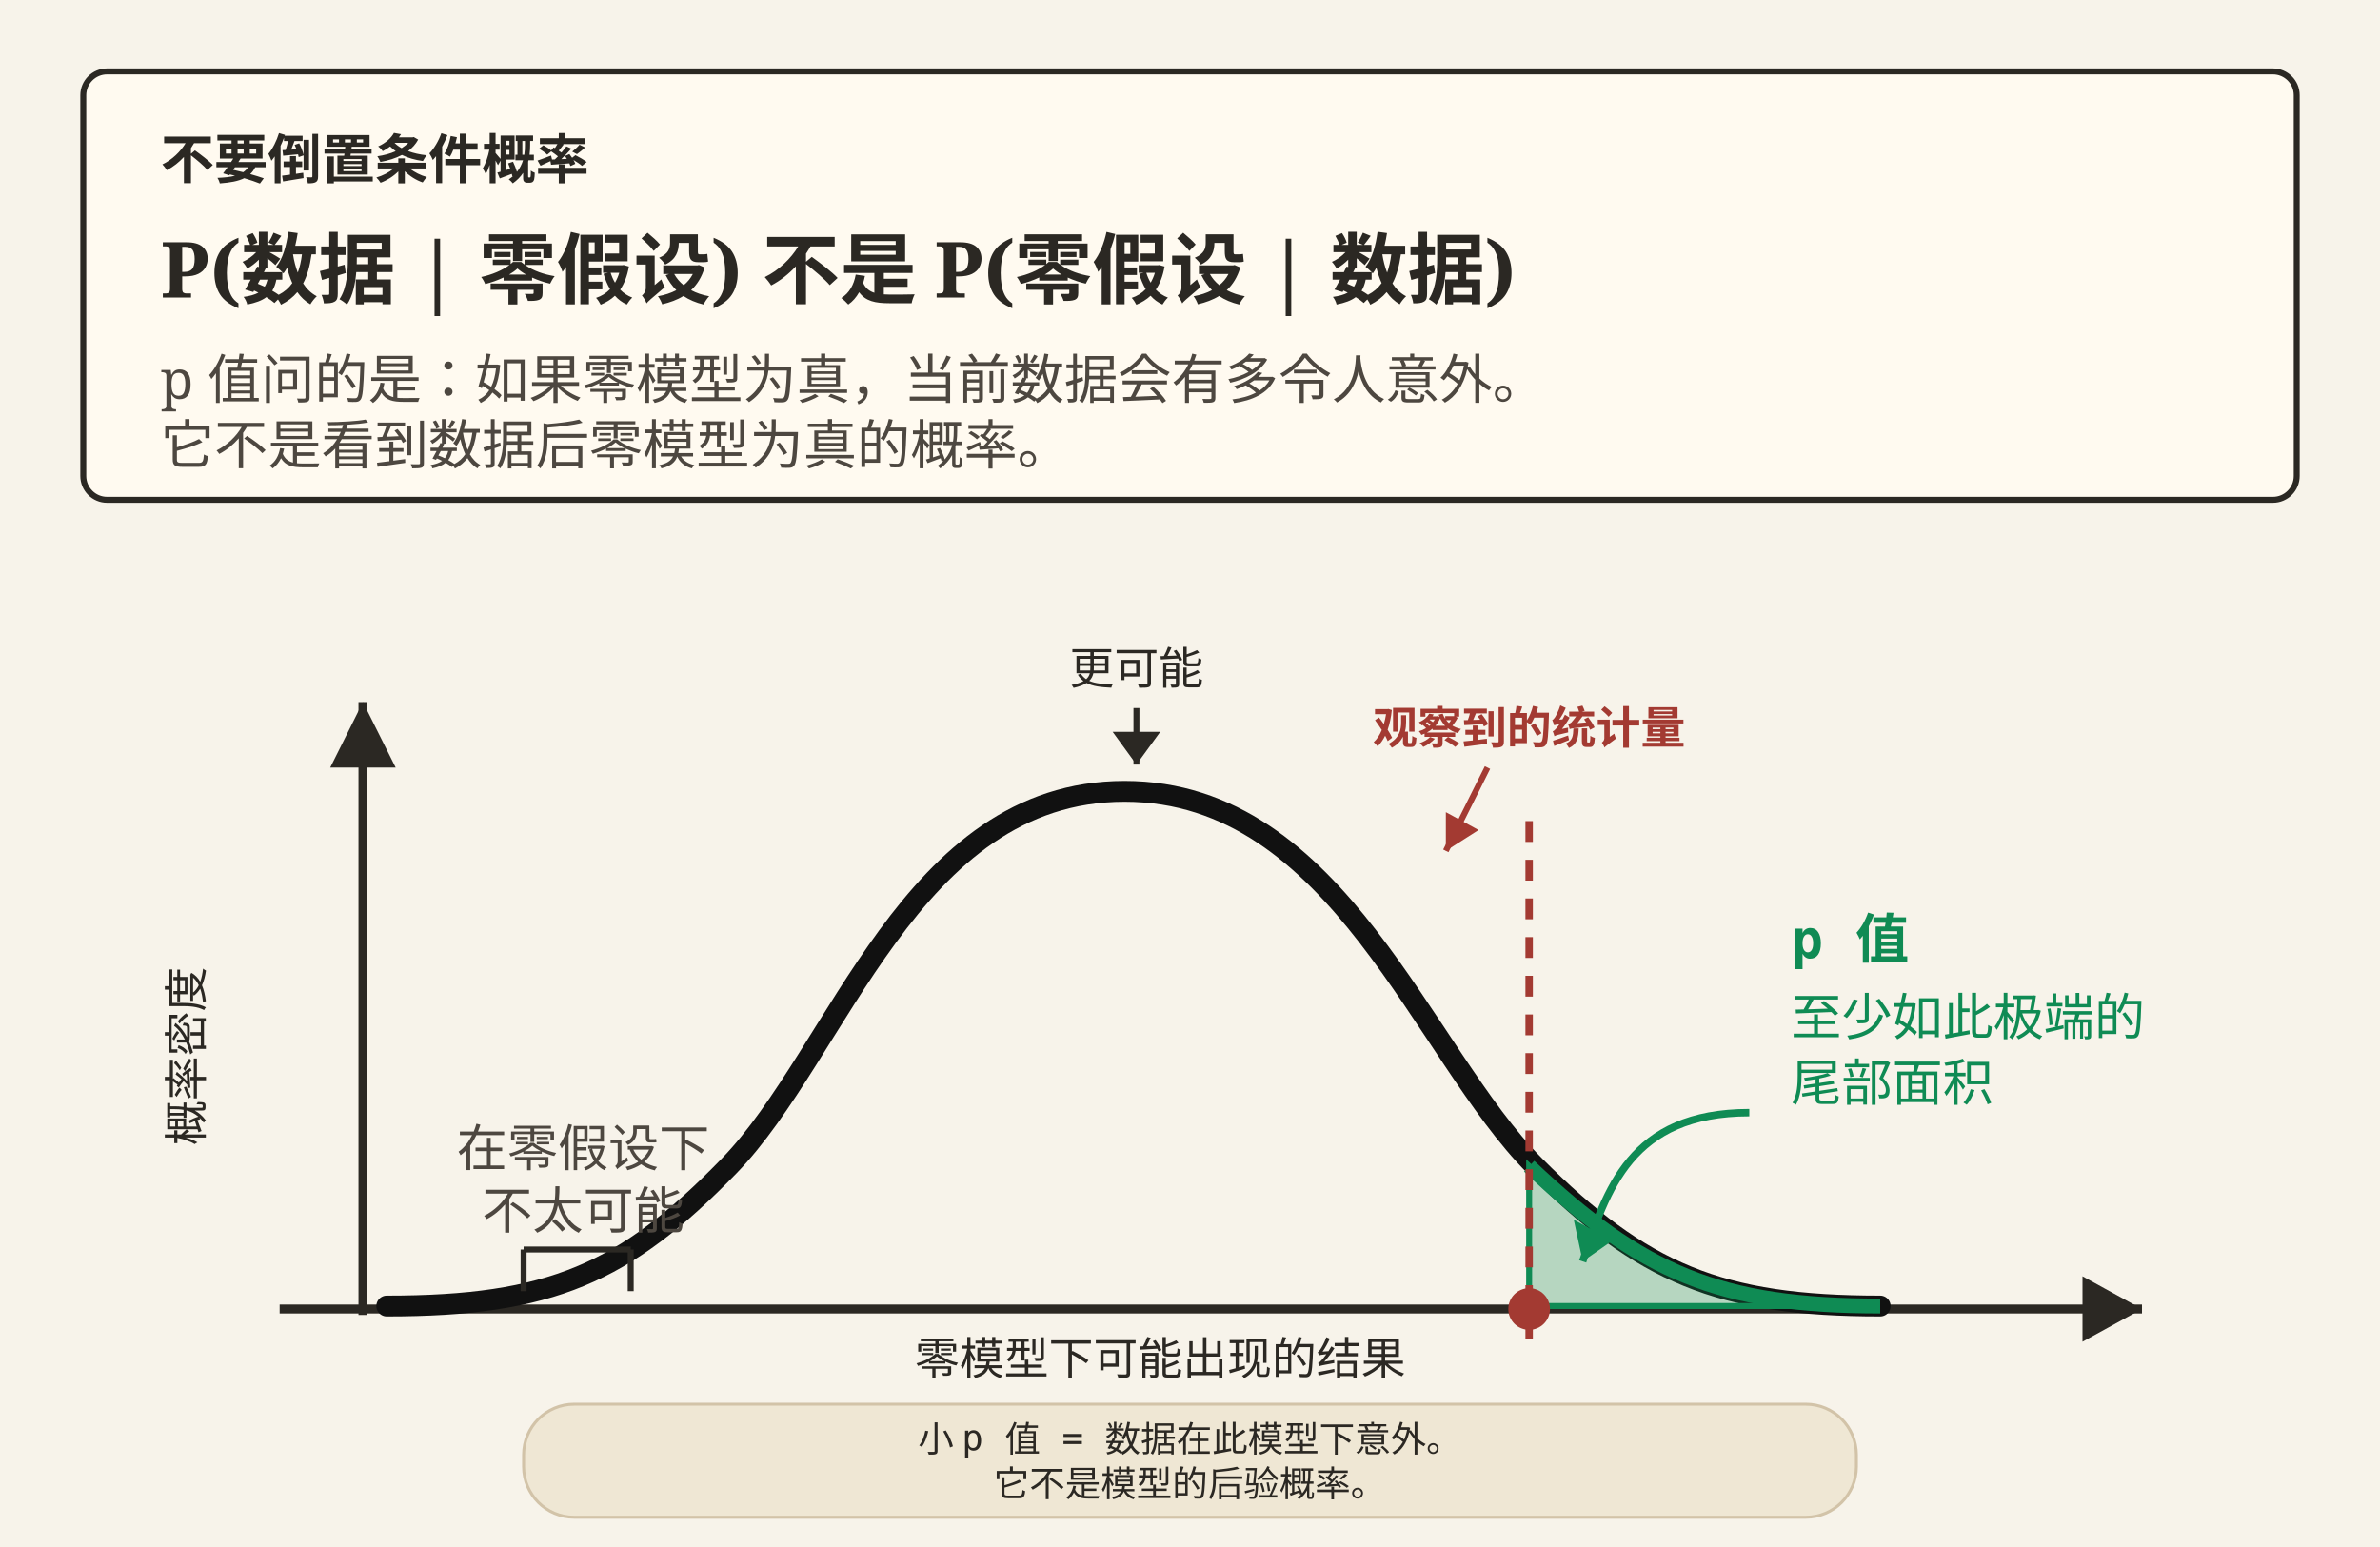
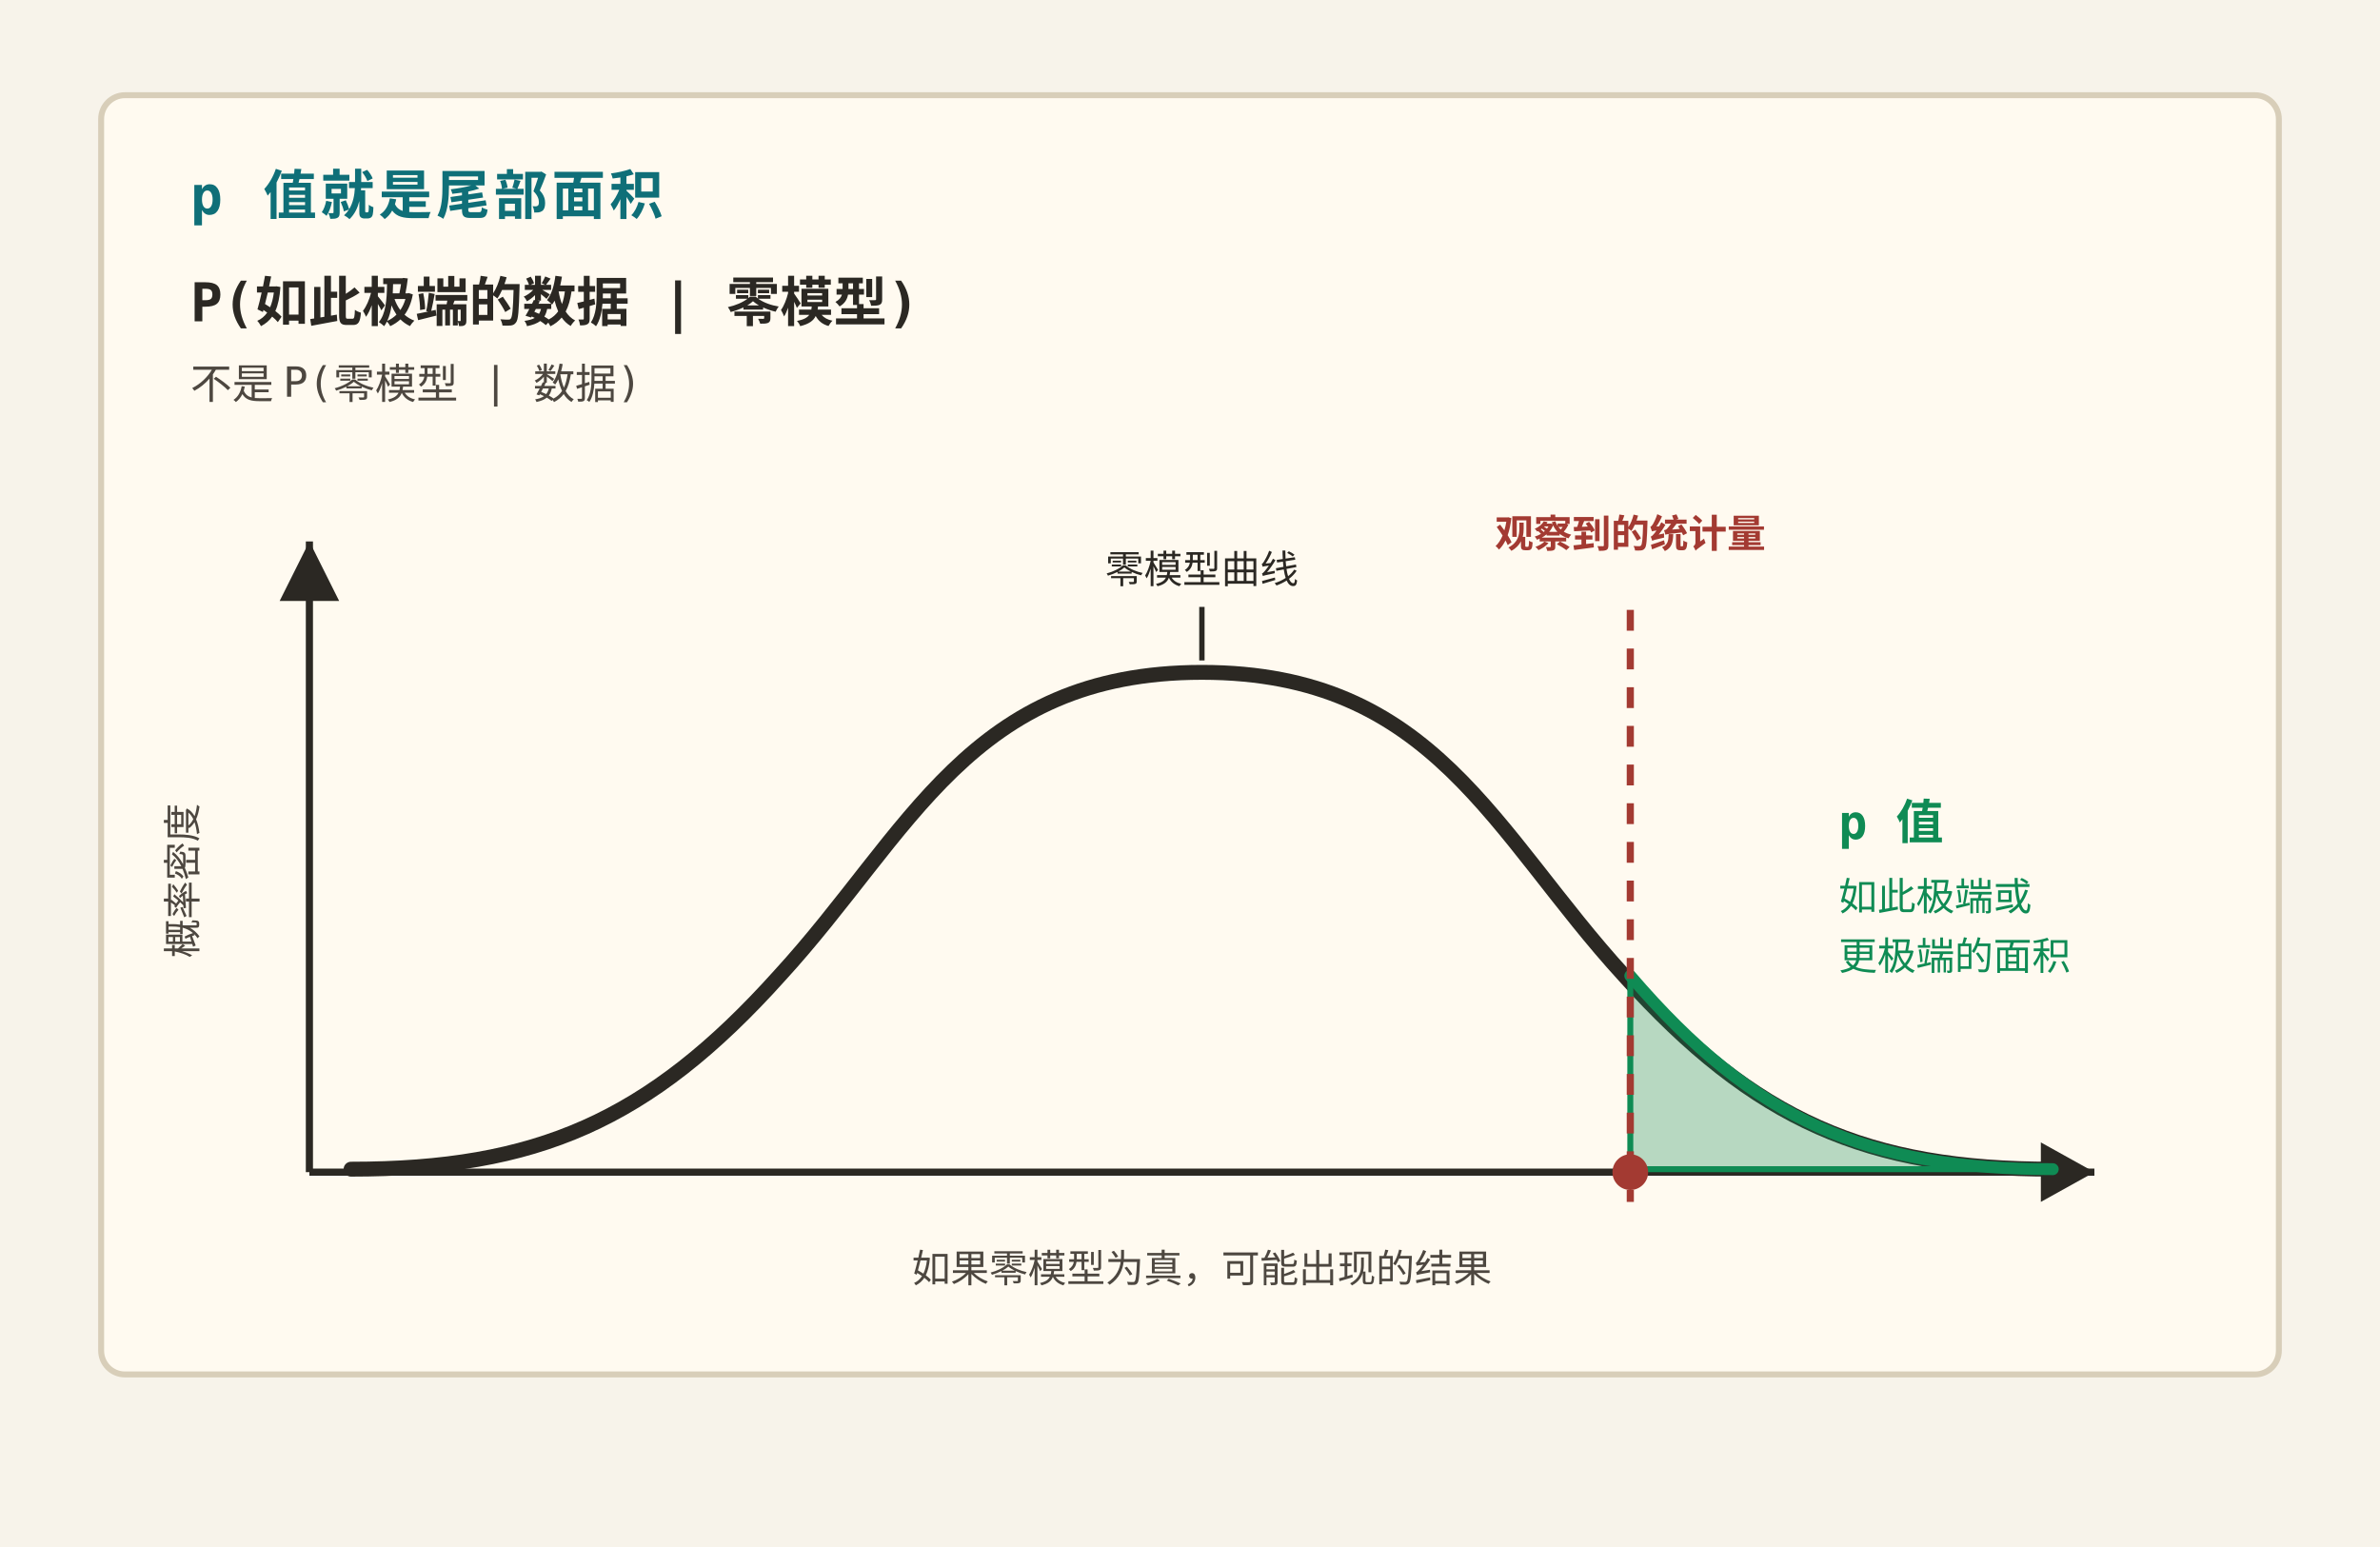
<svg xmlns="http://www.w3.org/2000/svg" width="800" height="520" viewBox="0 0 800 520">
  <rect width="800" height="520" fill="#f7f3ea" />
-   <rect x="28" y="24" width="744" height="144" rx="8" fill="#fffaf0" stroke="#2b2823" stroke-width="2" />
-   <text x="54" y="60" fill="#2b2823" font-family="IBM Plex Mono, ui-monospace, monospace" font-size="18" font-weight="700">不要倒置条件概率</text>
-   <text x="54" y="100" fill="#2b2823" font-family="Newsreader, Georgia, serif" font-size="26" font-weight="700">P(数据 | 零假设) 不是 P(零假设 | 数据)</text>
-   <text x="54" y="134" fill="#4d4740" font-family="Newsreader, Georgia, serif" font-size="18">p 值问的是：如果零模型为真，当前数据会有多令人意外。</text>
-   <text x="54" y="156" fill="#4d4740" font-family="Newsreader, Georgia, serif" font-size="18">它不是看到数据后零模型为真的概率。</text>
-   <line x1="94" y1="440" x2="720" y2="440" stroke="#2b2823" stroke-width="3" />
-   <path d="M720 440 L700 429 L700 451 Z" fill="#2b2823" />
-   <line x1="122" y1="442" x2="122" y2="236" stroke="#2b2823" stroke-width="3" />
-   <path d="M122 236 L111 258 L133 258 Z" fill="#2b2823" />
-   <text x="390" y="462" fill="#2b2823" text-anchor="middle" font-family="IBM Plex Mono, ui-monospace, monospace" font-size="15">零模型下可能出现的结果</text>
-   <text x="68" y="355" fill="#2b2823" text-anchor="middle" font-family="IBM Plex Mono, ui-monospace, monospace" font-size="15" transform="rotate(-90 68 355)">概率密度</text>
-   <path d="M130 439 C185 439 210 428 245 392 C282 354 306 266 378 266 C450 266 478 354 516 392 C552 428 578 439 632 439" fill="none" stroke="#111" stroke-width="7" stroke-linecap="round" />
-   <path d="M514 392 C552 428 578 439 632 439 L514 439 Z" fill="#0f8b54" fill-opacity=".28" stroke="#0f8b54" stroke-width="2" />
-   <path d="M514 392 C552 428 578 439 632 439" fill="none" stroke="#0f8b54" stroke-width="5" />
-   <line x1="514" y1="276" x2="514" y2="450" stroke="#a33a32" stroke-width="2.5" stroke-dasharray="7 6" />
-   <circle cx="514" cy="440" r="7" fill="#a33a32" />
-   <text x="382" y="230" fill="#2b2823" text-anchor="middle" font-family="IBM Plex Mono, ui-monospace, monospace" font-size="15">更可能</text>
-   <path d="M382 238 L382 257" stroke="#2b2823" stroke-width="2" />
-   <path d="M382 257 L374 246 L390 246 Z" fill="#2b2823" />
-   <text x="514" y="250" fill="#a33a32" text-anchor="middle" font-family="IBM Plex Mono, ui-monospace, monospace" font-size="15" font-weight="700">观察到的统计量</text>
-   <path d="M500 258 L486 286" stroke="#a33a32" stroke-width="2" />
-   <path d="M486 286 L486 273 L497 279 Z" fill="#a33a32" />
-   <text x="602" y="322" fill="#0f8b54" font-family="IBM Plex Mono, ui-monospace, monospace" font-size="18" font-weight="700">p 值</text>
-   <text x="602" y="348" fill="#0f8b54" font-family="Newsreader, Georgia, serif" font-size="17">至少如此极端的</text>
-   <text x="602" y="370" fill="#0f8b54" font-family="Newsreader, Georgia, serif" font-size="17">尾部面积</text>
-   <path d="M588 374 C548 374 540 400 532 424" fill="none" stroke="#0f8b54" stroke-width="2.5" />
-   <path d="M532 424 L529 410 L542 417 Z" fill="#0f8b54" />
-   <line x1="176" y1="420" x2="212" y2="420" stroke="#2b2823" stroke-width="2" />
-   <line x1="176" y1="420" x2="176" y2="434" stroke="#2b2823" stroke-width="2" />
-   <line x1="212" y1="420" x2="212" y2="434" stroke="#2b2823" stroke-width="2" />
-   <text x="196" y="392" fill="#4d4740" text-anchor="middle" font-family="Newsreader, Georgia, serif" font-size="17">在零假设下</text>
-   <text x="196" y="413" fill="#4d4740" text-anchor="middle" font-family="Newsreader, Georgia, serif" font-size="17">不太可能</text>
-   <rect x="176" y="472" width="448" height="38" rx="17" fill="#efe7d4" stroke="#d2c3a8" />
-   <text x="400" y="488" fill="#2b2823" text-anchor="middle" font-family="IBM Plex Mono, ui-monospace, monospace" font-size="12">小 p 值 = 数据在此模型下意外。</text>
-   <text x="400" y="503" fill="#2b2823" text-anchor="middle" font-family="IBM Plex Mono, ui-monospace, monospace" font-size="12">它不是模型的后验概率。</text>
+   <rect x="34" y="32" width="732" height="430" rx="8" fill="#fffaf0" stroke="#d8ceb9" stroke-width="2" />
+   <text x="64" y="72" fill="#0f6f78" font-family="IBM Plex Mono, ui-monospace, monospace" font-size="18" font-weight="700" letter-spacing="1.4">p 值就是尾部面积</text>
+   <text x="64" y="108" fill="#2b2823" font-family="IBM Plex Mono, ui-monospace, monospace" font-size="18" font-weight="700">P(如此极端的数据 | 零模型)</text>
+   <text x="64" y="134" fill="#4d4740" font-family="IBM Plex Mono, ui-monospace, monospace" font-size="14">不是 P(零模型 | 数据)</text>
+   <line x1="104" y1="394" x2="704" y2="394" stroke="#2b2823" stroke-width="2.4" />
+   <path d="M704 394 L686 384 L686 404 Z" fill="#2b2823" />
+   <line x1="104" y1="394" x2="104" y2="182" stroke="#2b2823" stroke-width="2.4" />
+   <path d="M104 182 L94 202 L114 202 Z" fill="#2b2823" />
+   <text x="404" y="431" fill="#4d4740" text-anchor="middle" font-family="IBM Plex Mono, ui-monospace, monospace" font-size="13">如果零模型为真，可能出现的结果</text>
+   <text x="66" y="296" fill="#4d4740" text-anchor="middle" font-family="IBM Plex Mono, ui-monospace, monospace" font-size="13" transform="rotate(-90 66 296)">概率密度</text>
+   <path d="M118 393 C180 393 218 377 262 328 C306 280 326 226 404 226 C482 226 502 280 546 328 C590 377 628 393 690 393" fill="none" stroke="#2b2823" stroke-width="5" stroke-linecap="round" />
+   <path d="M548 328 C590 377 628 393 690 393 L548 393 Z" fill="#0f8b54" fill-opacity=".30" stroke="#0f8b54" stroke-width="2" />
+   <path d="M548 328 C590 377 628 393 690 393" fill="none" stroke="#0f8b54" stroke-width="4" stroke-linecap="round" />
+   <line x1="548" y1="205" x2="548" y2="404" stroke="#a33a32" stroke-width="2.4" stroke-dasharray="7 6" />
+   <circle cx="548" cy="394" r="6" fill="#a33a32" />
+   <text x="404" y="196" fill="#2b2823" text-anchor="middle" font-family="IBM Plex Mono, ui-monospace, monospace" font-size="13">零模型曲线</text>
+   <line x1="404" y1="204" x2="404" y2="222" stroke="#2b2823" stroke-width="1.8" />
+   <text x="548" y="184" fill="#a33a32" text-anchor="middle" font-family="IBM Plex Mono, ui-monospace, monospace" font-size="13" font-weight="700">观察到的统计量</text>
+   <text x="618" y="282" fill="#0f8b54" font-family="IBM Plex Mono, ui-monospace, monospace" font-size="16" font-weight="700">p 值</text>
+   <text x="618" y="306" fill="#0f8b54" font-family="IBM Plex Mono, ui-monospace, monospace" font-size="13">如此极端或</text>
+   <text x="618" y="326" fill="#0f8b54" font-family="IBM Plex Mono, ui-monospace, monospace" font-size="13">更极端的面积</text>
</svg>
